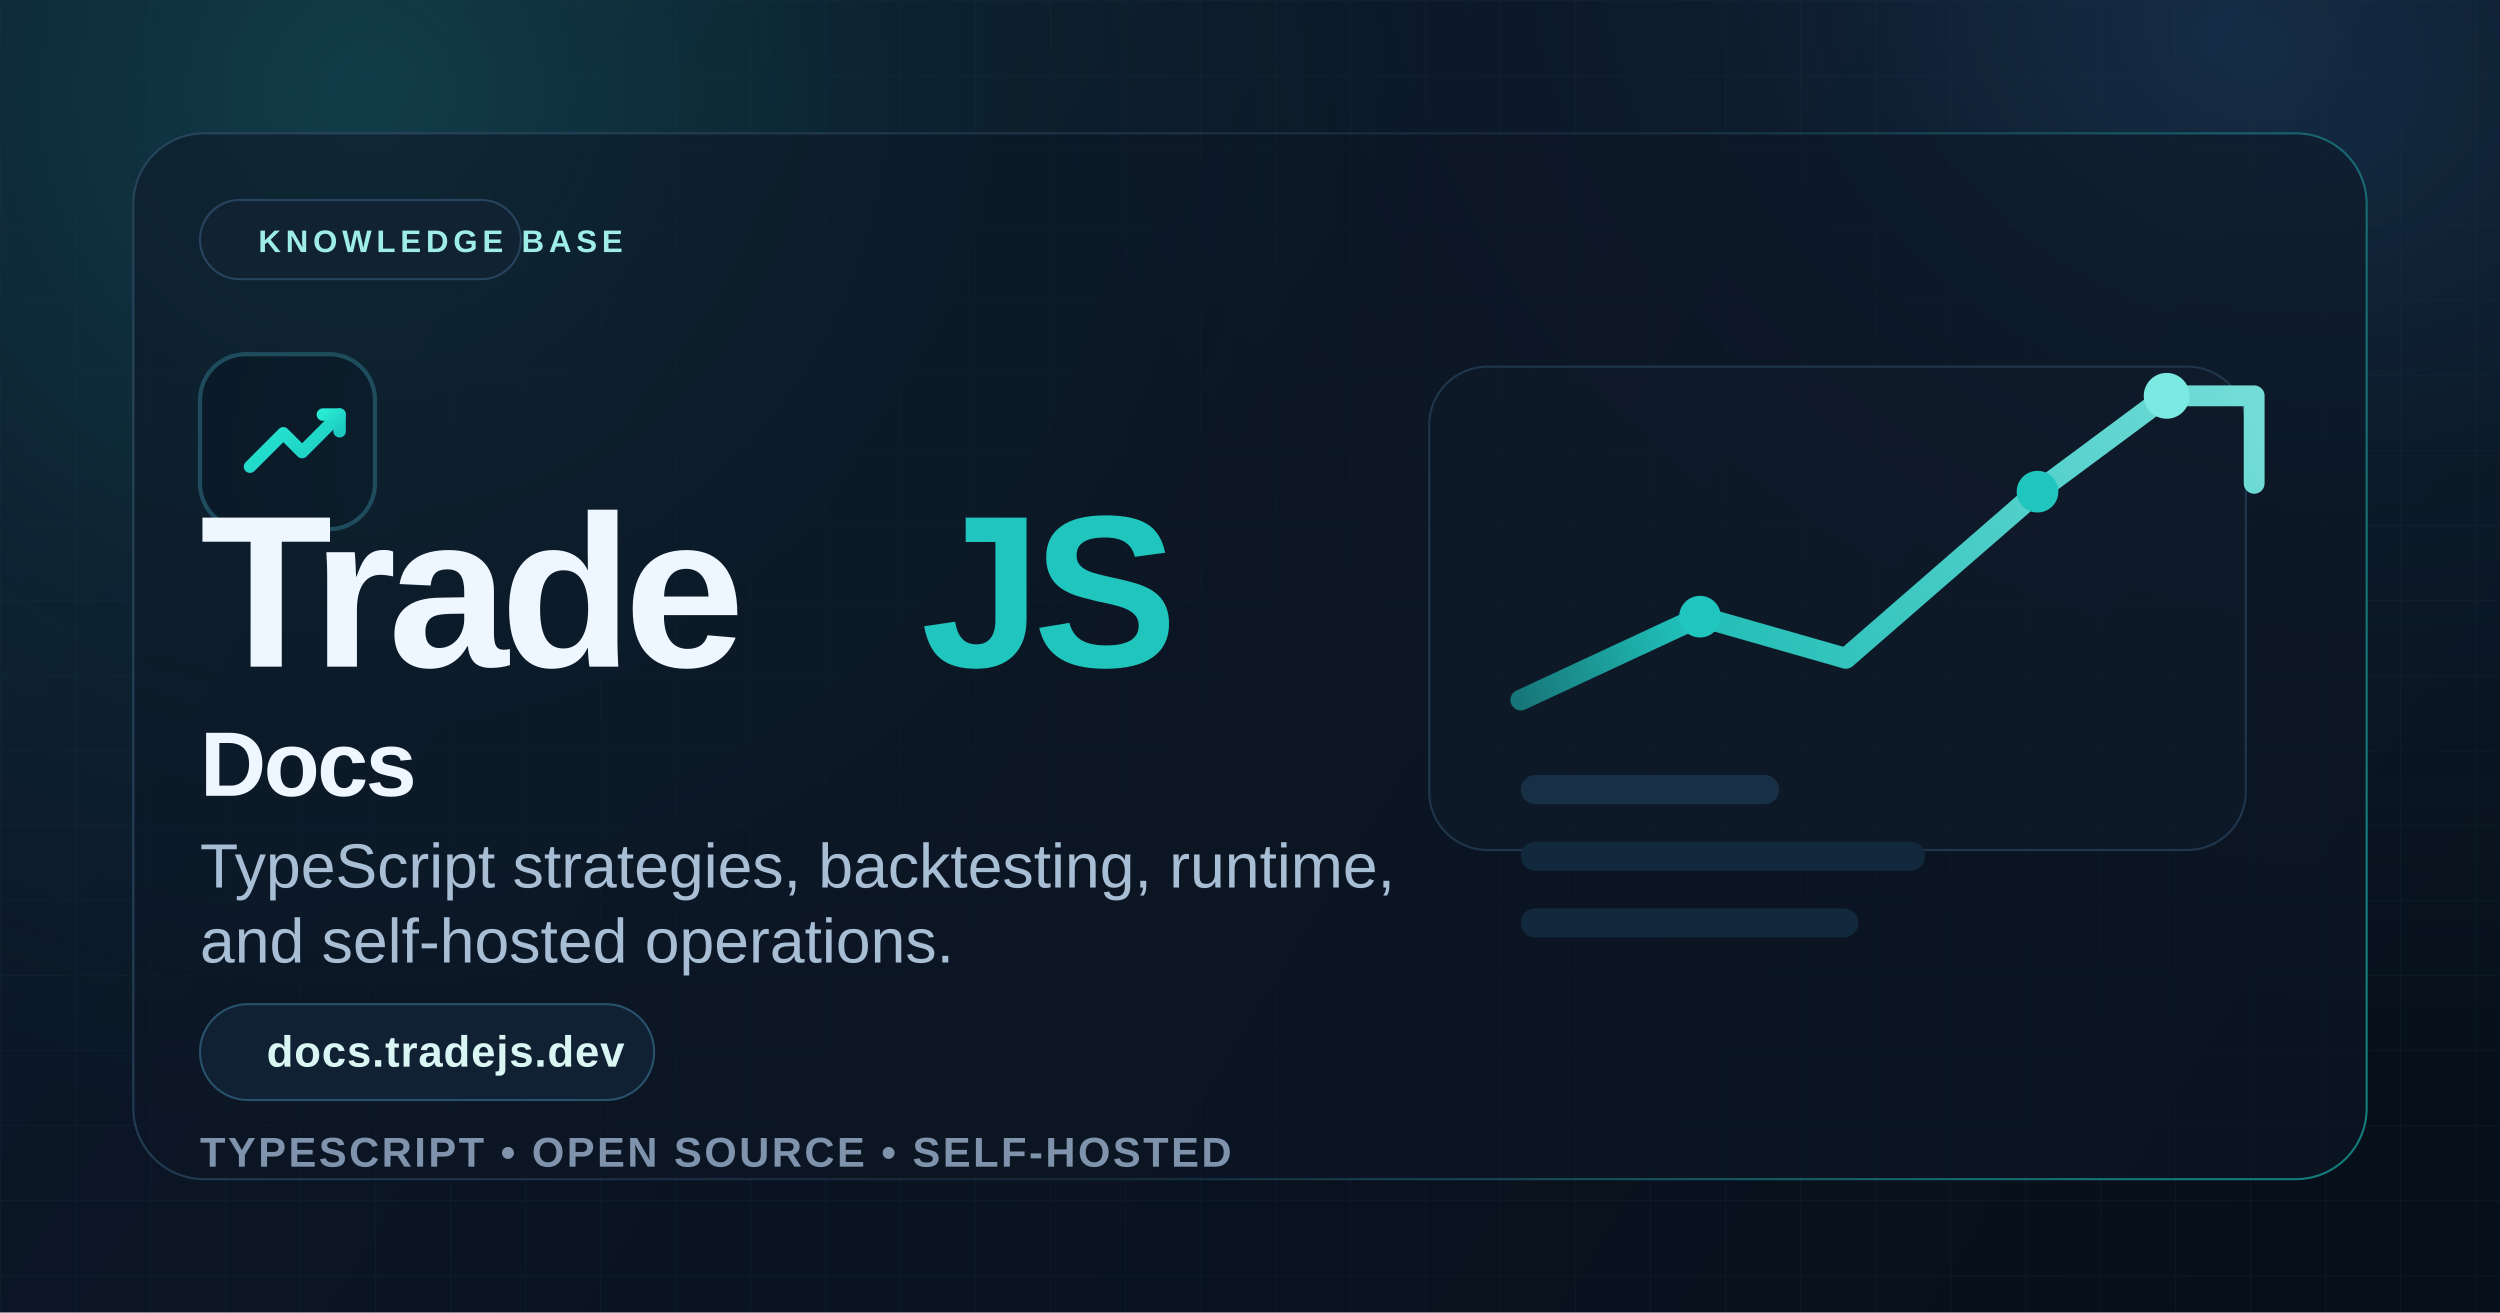
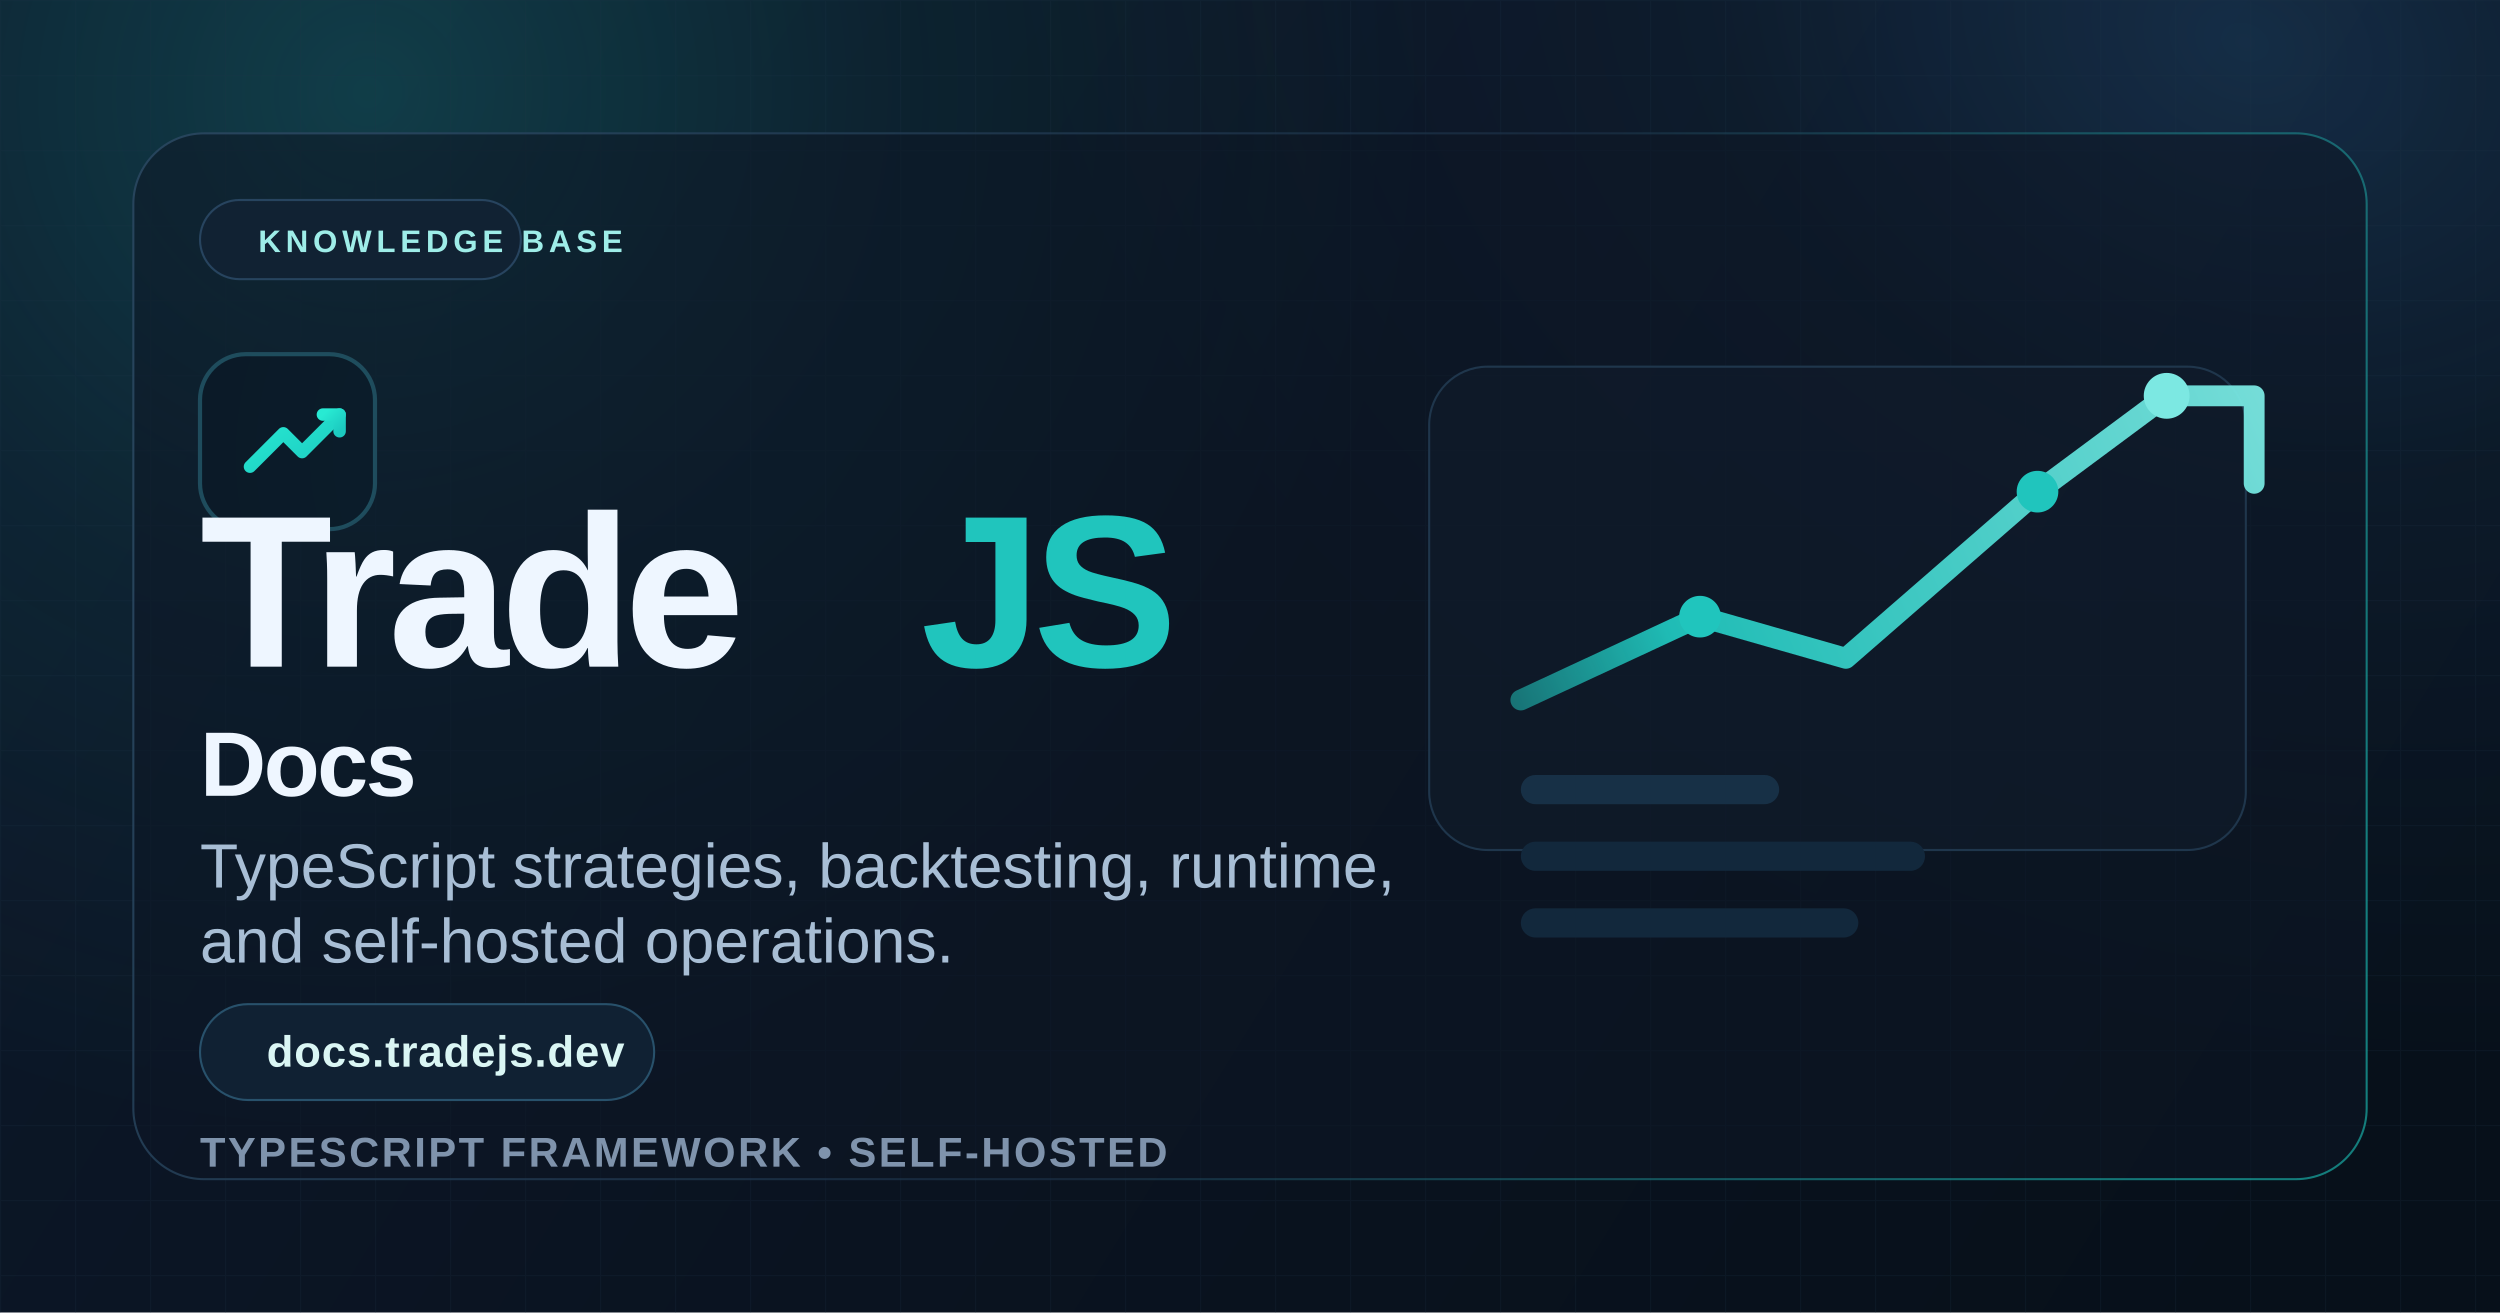
<svg xmlns="http://www.w3.org/2000/svg" width="1200" height="630" viewBox="0 0 1200 630" fill="none">
  <defs>
    <linearGradient id="bg" x1="120" y1="40" x2="1090" y2="640" gradientUnits="userSpaceOnUse">
      <stop offset="0" stop-color="#0C1728" />
      <stop offset="0.48" stop-color="#0A1320" />
      <stop offset="1" stop-color="#07101A" />
    </linearGradient>
    <radialGradient id="glow-left" cx="0" cy="0" r="1" gradientUnits="userSpaceOnUse" gradientTransform="translate(176 46) rotate(54.26) scale(504.858 514.971)">
      <stop offset="0" stop-color="#20C5BD" stop-opacity="0.22" />
      <stop offset="0.48" stop-color="#20C5BD" stop-opacity="0.08" />
      <stop offset="1" stop-color="#20C5BD" stop-opacity="0" />
    </radialGradient>
    <radialGradient id="glow-right" cx="0" cy="0" r="1" gradientUnits="userSpaceOnUse" gradientTransform="translate(1080 24) rotate(112.105) scale(468.802 625.774)">
      <stop offset="0" stop-color="#4CA9FF" stop-opacity="0.18" />
      <stop offset="0.42" stop-color="#4CA9FF" stop-opacity="0.06" />
      <stop offset="1" stop-color="#4CA9FF" stop-opacity="0" />
    </radialGradient>
    <linearGradient id="frame" x1="160" y1="92" x2="1072" y2="550" gradientUnits="userSpaceOnUse">
      <stop offset="0" stop-color="#28455E" stop-opacity="0.95" />
      <stop offset="0.52" stop-color="#1D334A" stop-opacity="0.62" />
      <stop offset="1" stop-color="#1CCAC0" stop-opacity="0.58" />
    </linearGradient>
    <linearGradient id="glyph" x1="0" y1="0" x2="1" y2="1">
      <stop offset="0" stop-color="#28EAD3" />
      <stop offset="1" stop-color="#1CCAC0" />
    </linearGradient>
    <linearGradient id="chart" x1="698" y1="432" x2="1120" y2="248" gradientUnits="userSpaceOnUse">
      <stop offset="0" stop-color="#20C5BD" stop-opacity="0.2" />
      <stop offset="0.32" stop-color="#20C5BD" stop-opacity="0.95" />
      <stop offset="1" stop-color="#7CE8E2" stop-opacity="0.95" />
    </linearGradient>
    <pattern id="grid" width="36" height="36" patternUnits="userSpaceOnUse">
      <path d="M36 0H0V36" stroke="#203347" stroke-opacity="0.32" />
    </pattern>
  </defs>
  <rect width="1200" height="630" fill="url(#bg)" />
  <rect width="1200" height="630" fill="url(#glow-left)" />
  <rect width="1200" height="630" fill="url(#glow-right)" />
  <rect width="1200" height="630" fill="url(#grid)" opacity="0.62" />
  <rect x="64" y="64" width="1072" height="502" rx="34" fill="#0E1726" fill-opacity="0.55" stroke="url(#frame)" />
  <rect x="96" y="96" width="154" height="38" rx="19" fill="#112233" stroke="#27445F" />
  <text x="124" y="121" fill="#9EEDE8" font-family="Arial, Helvetica, sans-serif" font-size="15" font-weight="700" letter-spacing="2.3">
    KNOWLEDGE BASE
  </text>
  <g transform="translate(96 170)">
    <rect x="0" y="0" width="84" height="84" rx="22" fill="#0A1624" stroke="#235768" stroke-opacity="0.8" stroke-width="2" />
    <rect x="0" y="0" width="84" height="84" rx="22" fill="url(#glow-left)" opacity="0.22" />
    <path d="M24 54L40 38L49 47L67 29" stroke="url(#glyph)" stroke-width="6" stroke-linecap="round" stroke-linejoin="round" />
    <path d="M59 29H67V37" stroke="url(#glyph)" stroke-width="6" stroke-linecap="round" stroke-linejoin="round" />
  </g>
  <text x="96" y="320" fill="#EEF6FF" font-family="Arial, Helvetica, sans-serif" font-size="104" font-weight="700" letter-spacing="-4">
    Trade
  </text>
  <text x="442" y="320" fill="#20C5BD" font-family="Arial, Helvetica, sans-serif" font-size="104" font-weight="700" letter-spacing="-4">
    JS
  </text>
  <text x="96" y="382" fill="#EEF6FF" font-family="Arial, Helvetica, sans-serif" font-size="44" font-weight="700" letter-spacing="-1.2">
    Docs
  </text>
  <text x="96" y="426" fill="#A8BED5" font-family="Arial, Helvetica, sans-serif" font-size="30" font-weight="400">
    TypeScript strategies, backtesting, runtime,
  </text>
  <text x="96" y="462" fill="#A8BED5" font-family="Arial, Helvetica, sans-serif" font-size="30" font-weight="400">
    and self-hosted operations.
  </text>
  <rect x="96" y="482" width="218" height="46" rx="23" fill="#102133" stroke="#28516B" />
  <text x="128" y="512" fill="#DAF6F4" font-family="Arial, Helvetica, sans-serif" font-size="21" font-weight="700" letter-spacing="0.4">
    docs.tradejs.dev
  </text>
  <rect x="686" y="176" width="392" height="232" rx="28" fill="#101B2A" fill-opacity="0.72" stroke="#1F364C" />
  <path d="M730 336L816 296L886 316L978 236L1040 190" stroke="url(#chart)" stroke-width="10" stroke-linecap="round" stroke-linejoin="round" />
  <path d="M1040 190H1082V232" stroke="url(#chart)" stroke-width="10" stroke-linecap="round" stroke-linejoin="round" />
  <circle cx="816" cy="296" r="10" fill="#20C5BD" />
  <circle cx="978" cy="236" r="10" fill="#20C5BD" />
  <circle cx="1040" cy="190" r="11" fill="#7CE8E2" />
  <rect x="730" y="372" width="124" height="14" rx="7" fill="#173046" />
  <rect x="730" y="404" width="194" height="14" rx="7" fill="#12283C" />
  <rect x="730" y="436" width="162" height="14" rx="7" fill="#12283C" />
  <text x="96" y="560" fill="#7F93AC" font-family="Arial, Helvetica, sans-serif" font-size="20" font-weight="600" letter-spacing="1.2">
-     TYPESCRIPT • OPEN SOURCE • SELF-HOSTED
+     TYPESCRIPT FRAMEWORK • SELF-HOSTED
  </text>
</svg>
